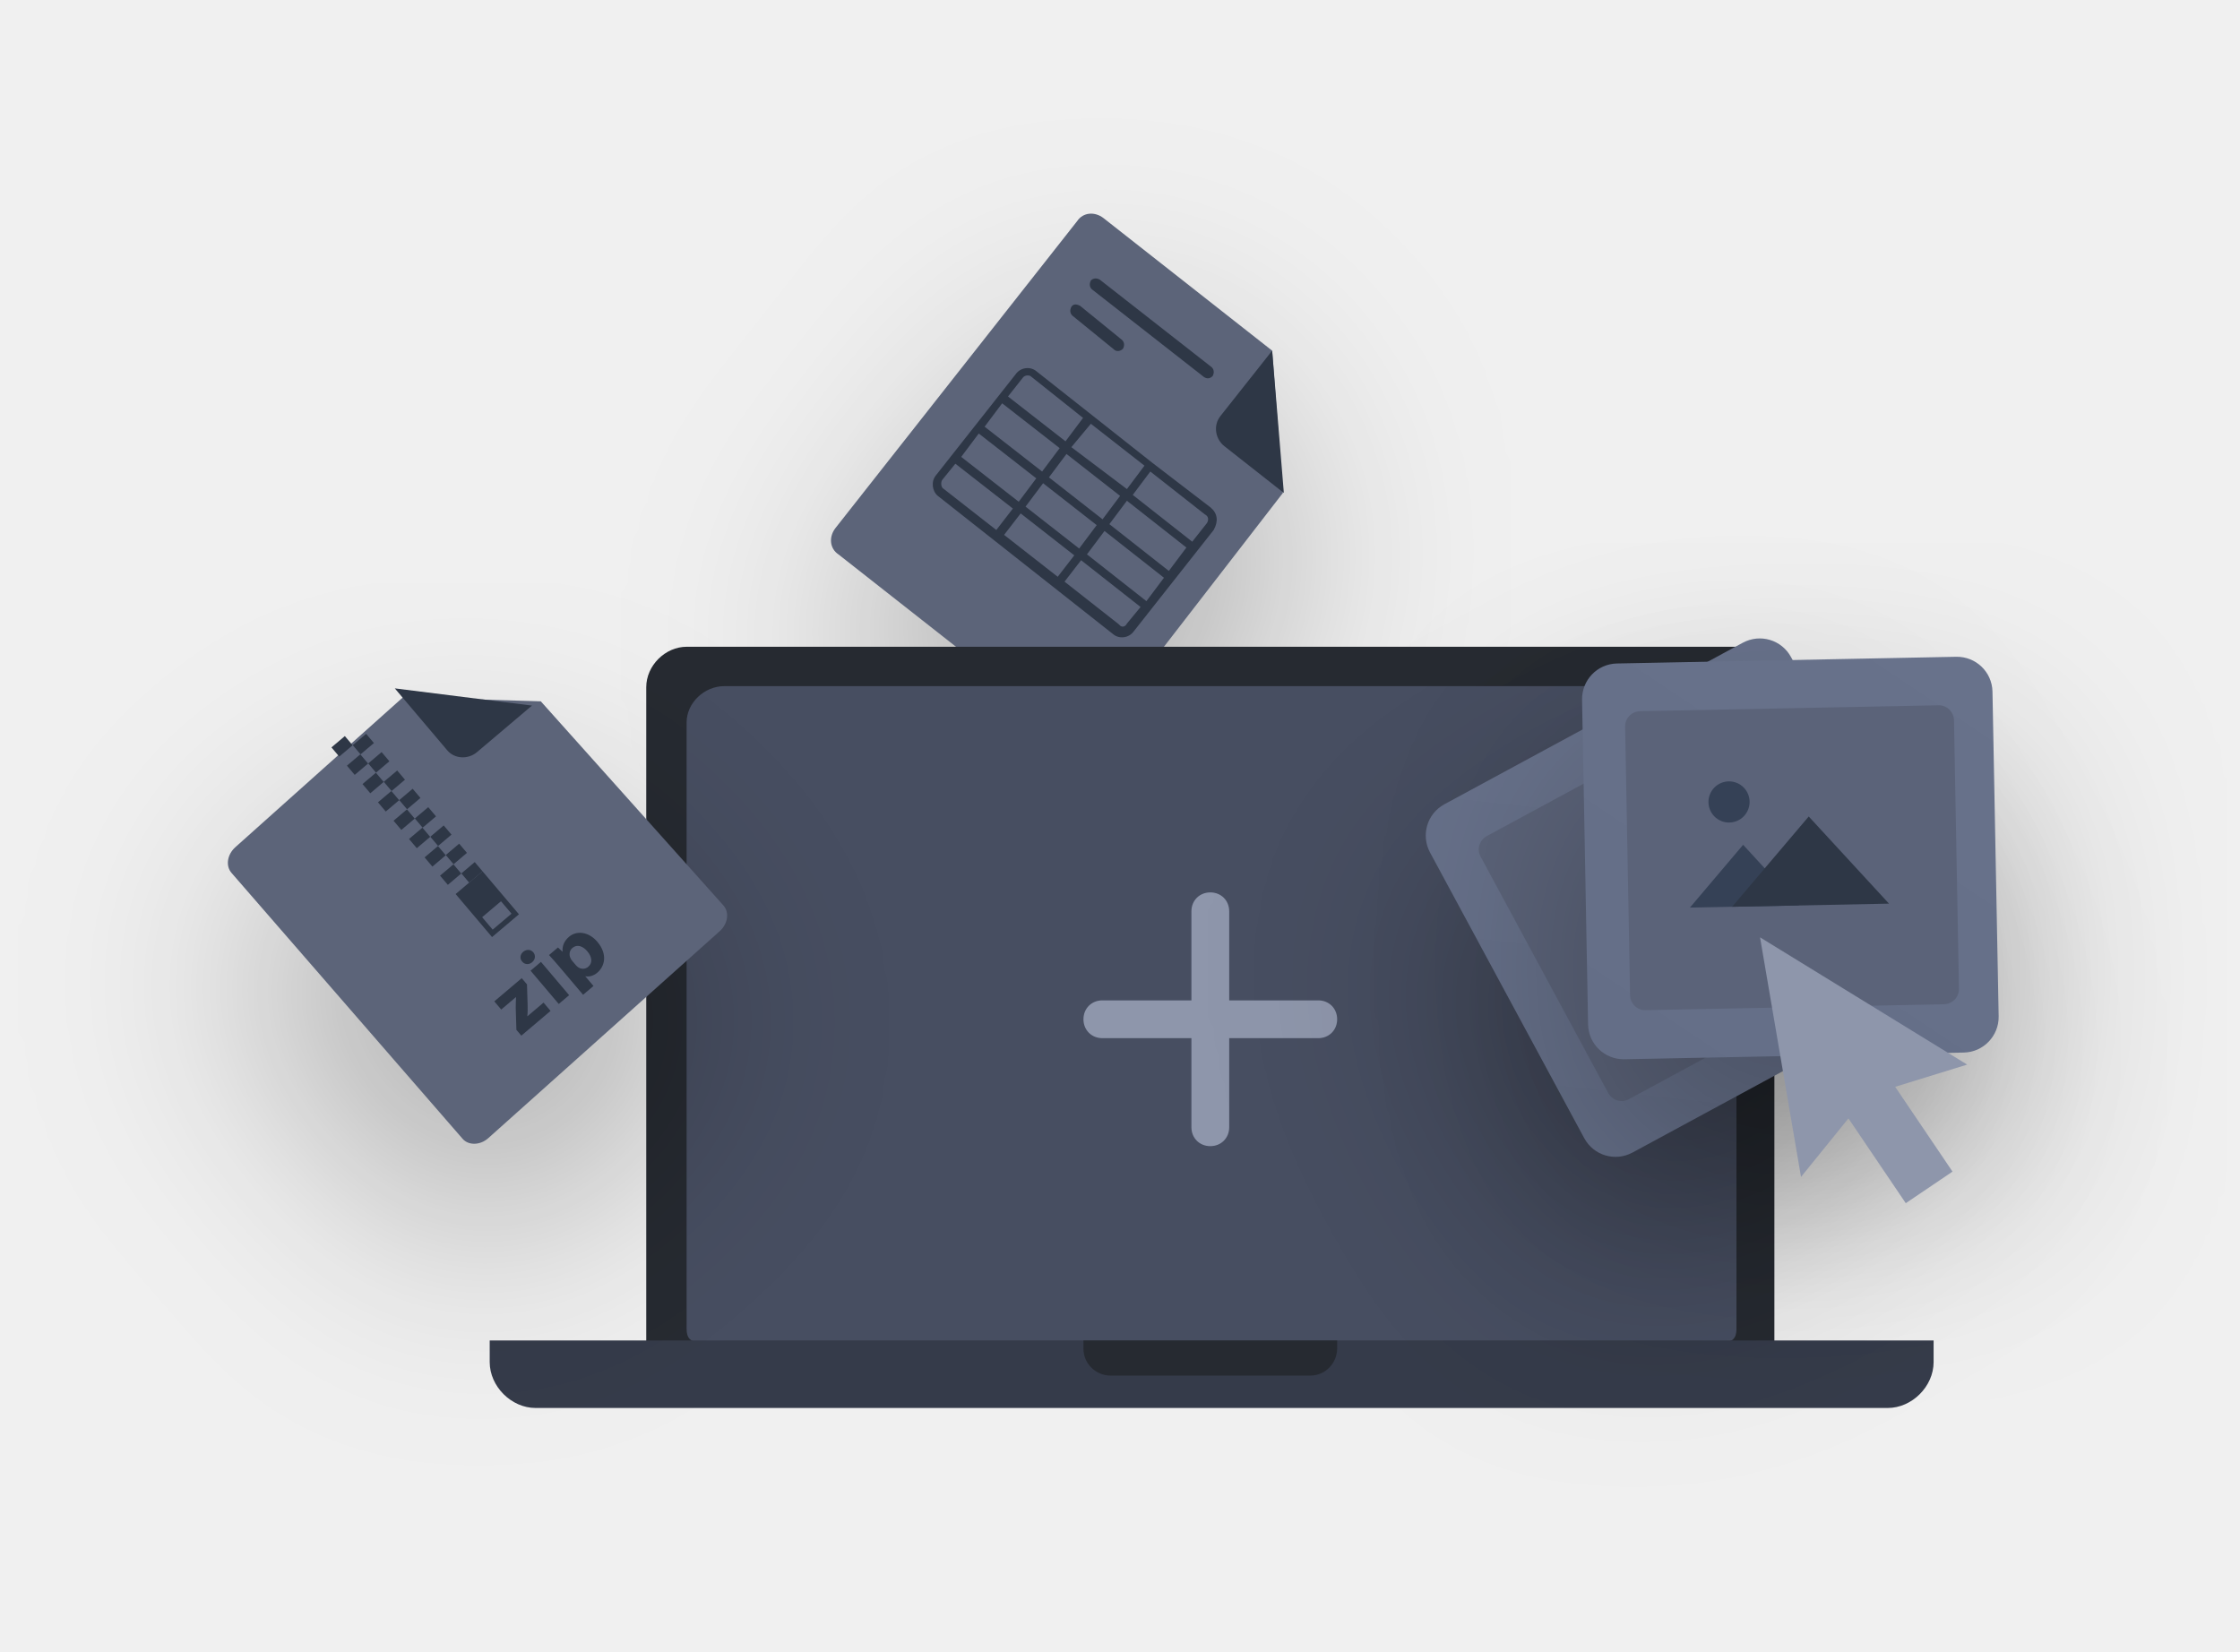
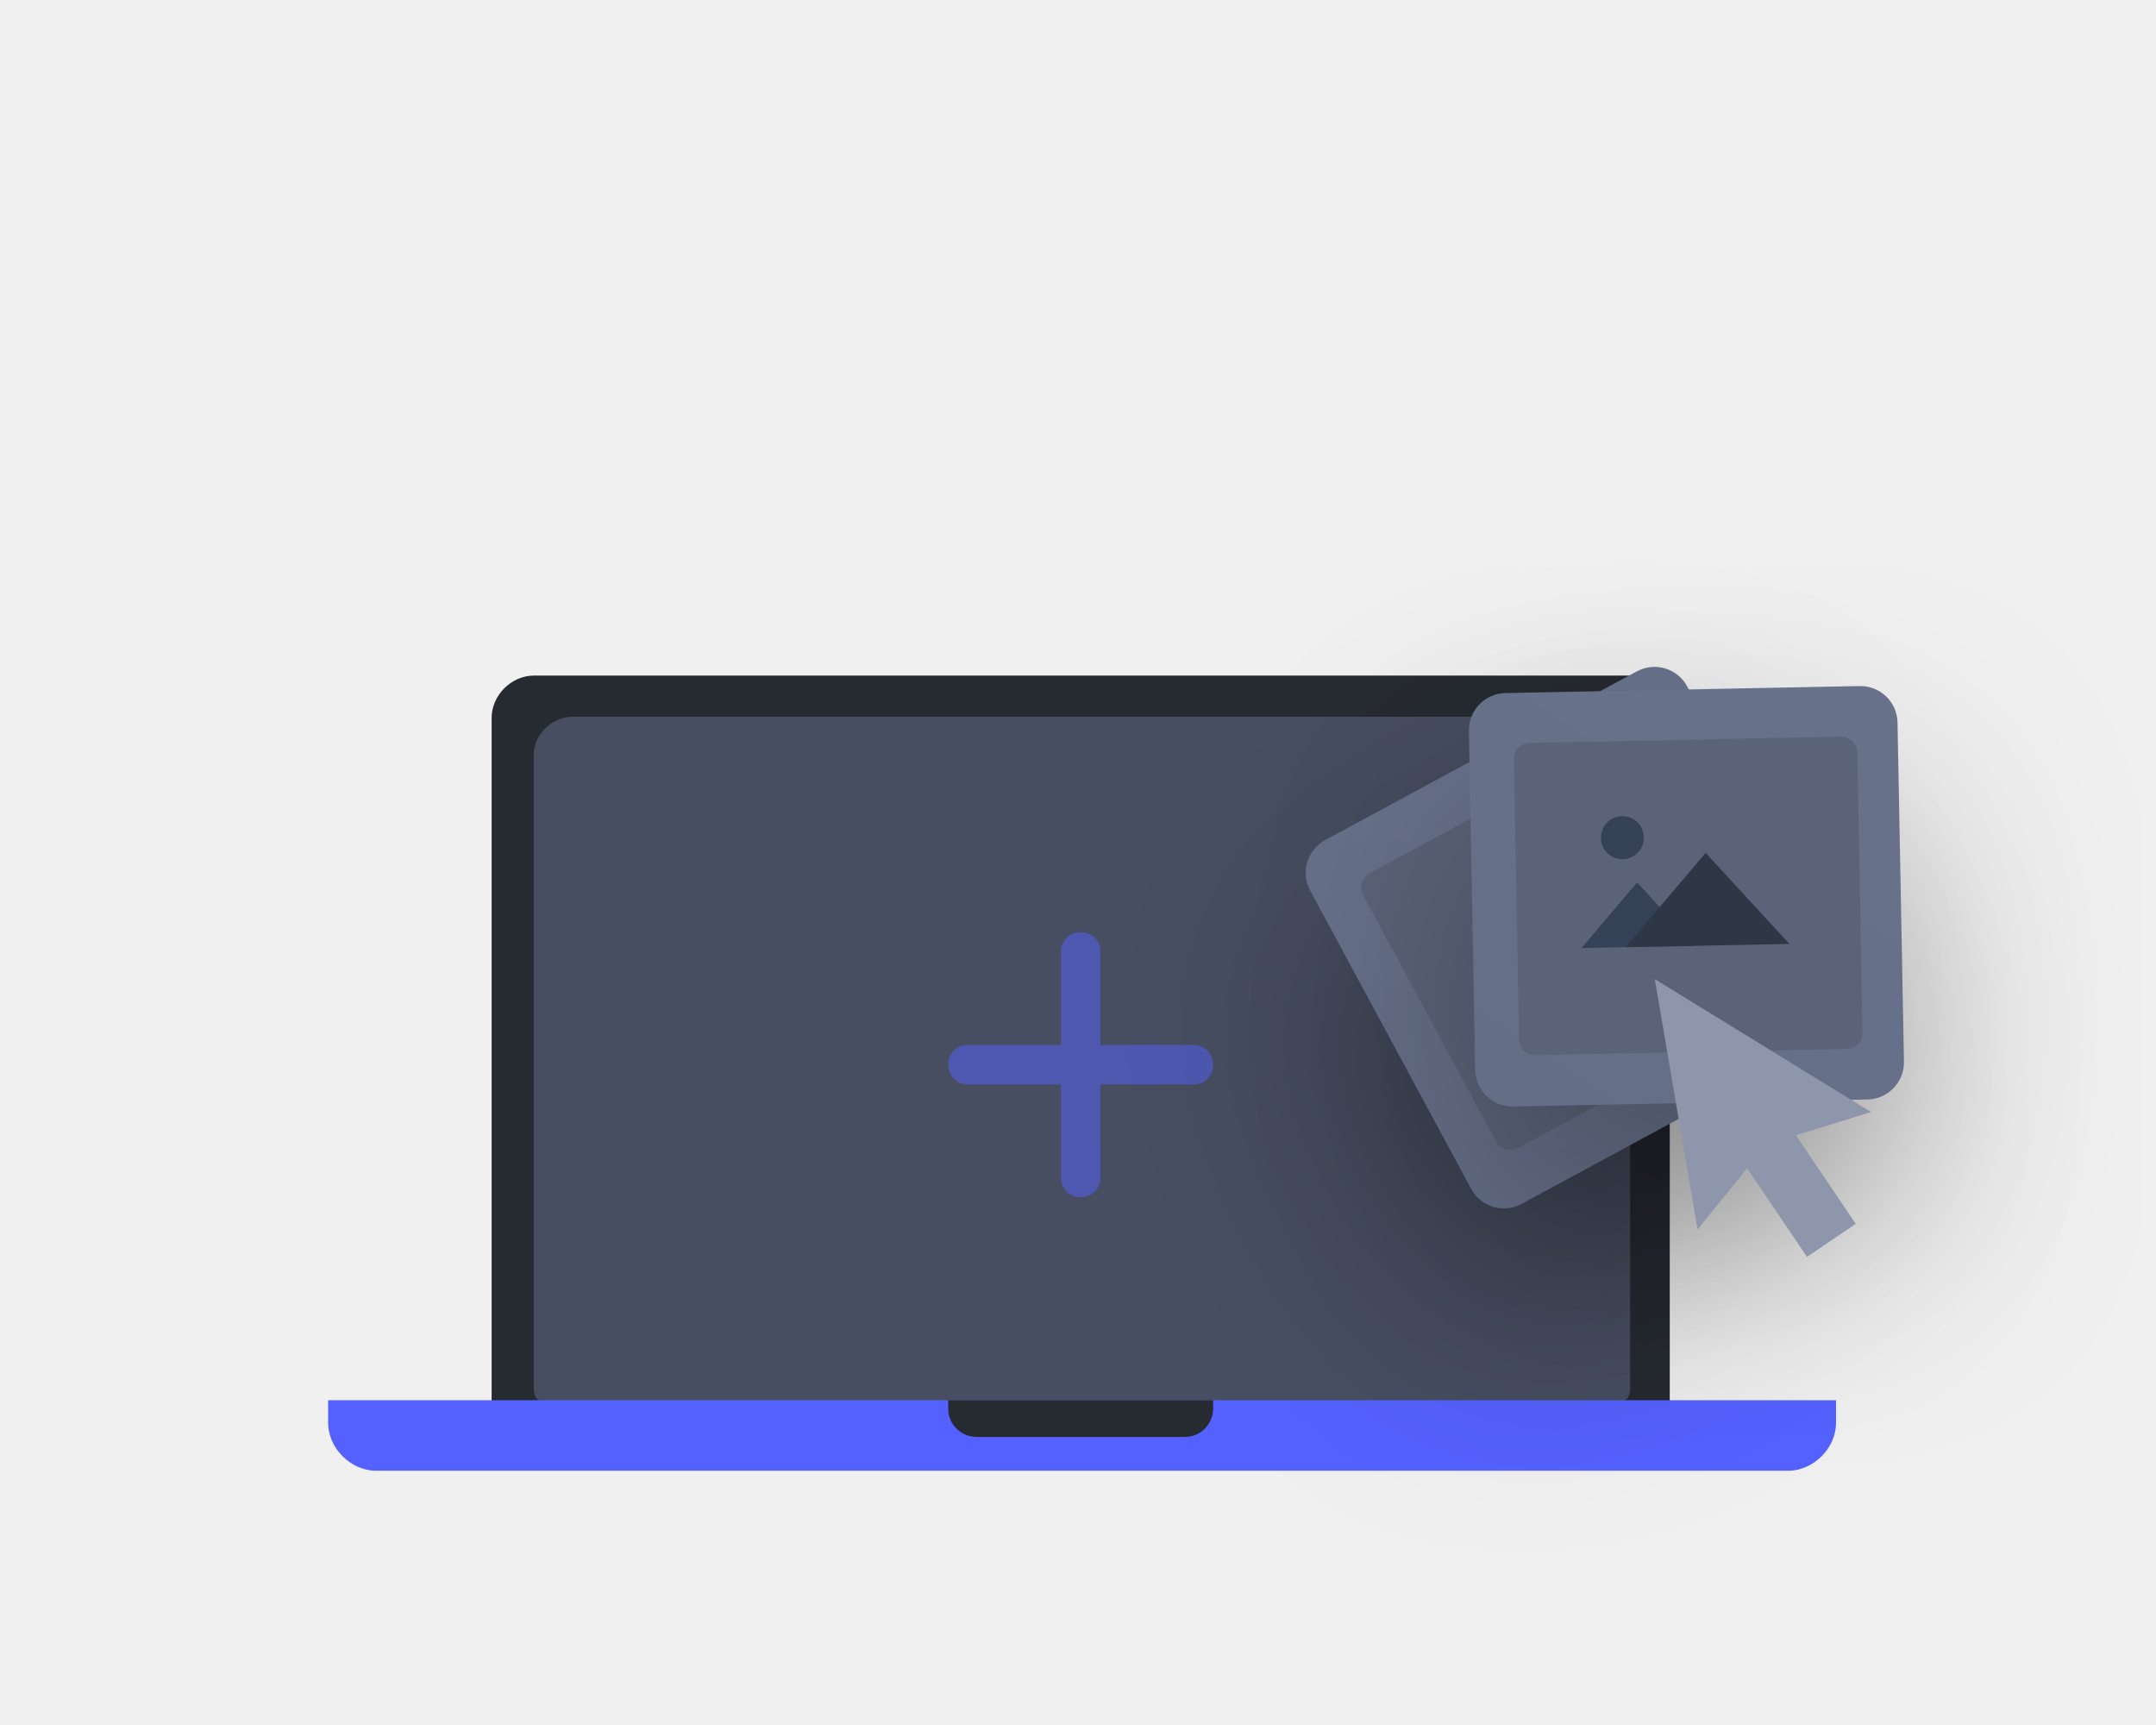
- <svg xmlns="http://www.w3.org/2000/svg" width="217" height="160" viewBox="0 0 217 160" fill="none">
+ <svg xmlns="http://www.w3.org/2000/svg" width="200" height="160" viewBox="0 0 200 160" fill="none">
+   <path d="M151.232 62.663H49.527C47.435 62.663 45.605 64.493 45.605 66.586V132.232C45.605 134.324 47.435 133.54 49.527 133.54H150.971C153.062 133.54 154.893 134.324 154.893 132.232V66.586C155.154 64.493 153.324 62.663 151.232 62.663Z" fill="#262A31" />
+   <path d="M147.814 66.478H53.164C51.218 66.478 49.515 68.117 49.515 69.99V128.759C49.515 130.632 51.218 129.929 53.164 129.929H147.571C149.518 129.929 151.221 130.632 151.221 128.759V69.99C151.464 68.117 149.761 66.478 147.814 66.478Z" fill="#474E61" />
+   <path d="M170.318 129.878V131.97C170.318 134.324 168.227 136.416 165.874 136.416H34.885C32.532 136.416 30.44 134.324 30.44 131.97V129.878H170.318Z" fill="#5561FF" />
+   <path d="M112.537 129.878V130.663C112.537 131.97 111.491 133.278 109.922 133.278H90.575C89.267 133.278 87.96 132.232 87.96 130.663V129.878H112.537Z" fill="#262A31" />
+   <path d="M110.707 96.924H102.079V88.294C102.079 87.248 101.295 86.463 100.249 86.463C99.203 86.463 98.418 87.248 98.418 88.294V96.924H89.79C88.745 96.924 87.96 97.709 87.96 98.755C87.96 99.801 88.745 100.586 89.79 100.586H98.418V109.217C98.418 110.263 99.203 111.048 100.249 111.048C101.295 111.048 102.079 110.263 102.079 109.217V100.586H110.707C111.753 100.586 112.537 99.801 112.537 98.755C112.537 97.709 111.753 96.924 110.707 96.924Z" fill="#5561FF" opacity="0.5" />
  <g filter="url(#filter0_d_2326_10201)">
-     <path d="M124.279 47.762L106.243 71.086C105.677 71.936 104.543 72.03 103.694 71.369L81.22 53.711C80.37 53.144 80.275 52.011 80.936 51.161L104.355 21.416C104.921 20.567 106.054 20.472 106.904 21.133L123.24 33.975L124.279 47.762Z" fill="#5C6479" />
+     <path d="M170.064 96.016L141.14 111.673C139.468 112.569 137.393 111.963 136.48 110.288L121.532 82.592C120.638 80.919 121.243 78.842 122.918 77.927L151.841 62.27C153.513 61.374 155.588 61.98 156.501 63.655L171.468 91.353C172.362 93.026 171.736 95.12 170.064 96.016Z" fill="url(#paint0_linear_2326_10201)" />
  </g>
-   <path d="M116.63 36.525L105.771 28.027C105.582 27.838 105.488 27.555 105.677 27.177C105.865 26.988 106.149 26.893 106.526 27.082L117.386 35.581C117.575 35.77 117.669 36.053 117.48 36.431C117.197 36.714 116.914 36.714 116.63 36.525Z" fill="#2E3746" />
-   <path d="M107.943 33.881L103.882 30.576C103.694 30.387 103.599 30.104 103.788 29.726C103.977 29.443 104.26 29.443 104.638 29.632L108.698 32.937C108.887 33.126 108.982 33.409 108.793 33.787C108.509 34.07 108.132 34.07 107.943 33.881Z" fill="#2E3746" />
-   <path d="M123.24 33.976L118.235 40.302C117.48 41.247 117.763 42.569 118.613 43.23L124.373 47.762" fill="#2E3746" />
-   <path d="M117.291 49.179L111.626 44.835L105.771 40.208L100.389 35.959C99.822 35.486 98.878 35.581 98.406 36.242L90.662 46.062C90.19 46.629 90.285 47.573 90.851 48.045L107.848 61.454C108.415 61.926 109.359 61.832 109.831 61.171L117.575 51.35C118.047 50.501 117.952 49.745 117.291 49.179ZM99.35 49.084L101.05 46.818L106.243 50.878L104.543 53.145L99.35 49.084ZM104.071 53.806L102.466 55.883L97.272 51.823L98.878 49.745L104.071 53.806ZM108.509 48.045L106.81 50.312L101.616 46.251L103.316 43.985L108.509 48.045ZM103.788 43.324L105.677 41.058L110.87 45.118L109.17 47.385L103.788 43.324ZM113.231 55.316L107.471 50.784L109.17 48.518L114.931 53.05L113.231 55.316ZM100.955 45.685L95.384 41.341L97.084 39.075L102.655 43.419L100.955 45.685ZM94.817 42.002L100.389 46.346L98.689 48.612L93.118 44.268L94.817 42.002ZM106.999 51.445L112.759 55.977L111.059 58.244L105.299 53.711L106.999 51.445ZM116.914 50.69L115.497 52.484L109.737 47.951L111.437 45.685L116.725 49.84C117.102 50.029 117.102 50.406 116.914 50.69ZM99.822 36.431L104.921 40.491L103.221 42.758L97.65 38.414L99.067 36.62C99.255 36.336 99.633 36.336 99.822 36.431ZM91.323 46.44L92.551 44.929L98.122 49.273L96.517 51.35L91.323 47.29C91.135 47.101 91.135 46.629 91.323 46.44ZM108.415 60.51L103.127 56.355L104.732 54.278L110.492 58.81L109.17 60.416C108.982 60.793 108.604 60.793 108.415 60.51Z" fill="#2E3746" />
-   <path d="M168.232 62.663H66.527C64.435 62.663 62.605 64.493 62.605 66.586V132.232C62.605 134.324 64.435 133.54 66.527 133.54H167.971C170.062 133.54 171.893 134.324 171.893 132.232V66.586C172.154 64.493 170.324 62.663 168.232 62.663Z" fill="#262A31" />
-   <path d="M164.814 66.478H70.165C68.218 66.478 66.515 68.117 66.515 69.99V128.759C66.515 130.632 68.218 129.929 70.165 129.929H164.571C166.518 129.929 168.221 130.632 168.221 128.759V69.99C168.464 68.117 166.761 66.478 164.814 66.478Z" fill="#474E61" />
-   <path d="M187.318 129.878V131.97C187.318 134.324 185.227 136.416 182.874 136.416H51.885C49.532 136.416 47.44 134.324 47.44 131.97V129.878H187.318Z" fill="#353B4A" />
-   <path d="M129.537 129.878V130.663C129.537 131.97 128.491 133.278 126.922 133.278H107.575C106.268 133.278 104.96 132.232 104.96 130.663V129.878H129.537Z" fill="#262A31" />
-   <path d="M127.707 96.924H119.079V88.294C119.079 87.248 118.295 86.463 117.249 86.463C116.203 86.463 115.419 87.248 115.419 88.294V96.924H106.791C105.745 96.924 104.96 97.709 104.96 98.755C104.96 99.801 105.745 100.586 106.791 100.586H115.419V109.217C115.419 110.263 116.203 111.048 117.249 111.048C118.295 111.048 119.079 110.263 119.079 109.217V100.586H127.707C128.753 100.586 129.537 99.801 129.537 98.755C129.537 97.709 128.753 96.924 127.707 96.924Z" fill="#8E96AB" />
+   <path d="M166.225 92.735L140.794 106.5C140.082 106.893 139.189 106.616 138.797 105.904L126.438 83.003C126.046 82.29 126.323 81.396 127.035 81.004L152.466 67.238C153.178 66.846 154.071 67.122 154.463 67.835L166.821 90.736C167.213 91.449 166.937 92.343 166.225 92.735Z" fill="#5B6379" />
+   <path d="M149.339 90.673L140.054 95.696L141.845 87.929L149.339 90.673Z" fill="#474E61" />
+   <path d="M157.015 86.513L143.65 93.756L146.235 82.576L157.015 86.513Z" fill="#2E3746" />
+   <path d="M138.507 86.848C139.6 86.97 140.586 86.181 140.708 85.087C140.83 83.992 140.043 83.006 138.949 82.884C137.856 82.762 136.871 83.55 136.748 84.645C136.626 85.739 137.414 86.726 138.507 86.848Z" fill="#474E61" />
  <g filter="url(#filter1_d_2326_10201)">
-     <path d="M187.064 96.016L158.14 111.673C156.468 112.569 154.393 111.963 153.48 110.288L138.532 82.592C137.638 80.919 138.243 78.842 139.918 77.927L168.841 62.27C170.513 61.374 172.588 61.98 173.501 63.655L188.468 91.353C189.362 93.026 188.736 95.12 187.064 96.016Z" fill="url(#paint0_linear_2326_10201)" />
+     <path d="M173.234 101.979L140.35 102.629C138.454 102.658 136.888 101.169 136.845 99.261L136.262 67.795C136.235 65.897 137.725 64.329 139.632 64.284L172.516 63.634C174.412 63.605 175.978 65.094 176.021 67.002L176.62 98.479C176.647 100.376 175.13 101.95 173.234 101.979Z" fill="url(#paint1_linear_2326_10201)" />
  </g>
-   <path d="M183.225 92.735L157.794 106.5C157.082 106.893 156.189 106.616 155.797 105.904L143.438 83.003C143.046 82.29 143.323 81.396 144.035 81.004L169.466 67.238C170.178 66.846 171.071 67.122 171.463 67.835L183.821 90.736C184.213 91.449 183.937 92.343 183.225 92.735Z" fill="#5B6379" />
-   <path d="M166.339 90.673L157.054 95.696L158.845 87.929L166.339 90.673Z" fill="#474E61" />
-   <path d="M174.015 86.513L160.65 93.756L163.235 82.576L174.015 86.513Z" fill="#2E3746" />
-   <path d="M155.507 86.848C156.6 86.97 157.586 86.181 157.708 85.087C157.83 83.992 157.043 83.006 155.949 82.884C154.856 82.762 153.871 83.55 153.748 84.645C153.626 85.739 154.414 86.726 155.507 86.848Z" fill="#474E61" />
-   <g filter="url(#filter2_d_2326_10201)">
-     <path d="M190.234 101.979L157.35 102.629C155.454 102.658 153.888 101.169 153.845 99.261L153.262 67.795C153.235 65.897 154.725 64.329 156.632 64.284L189.516 63.634C191.412 63.605 192.978 65.094 193.021 67.002L193.62 98.479C193.647 100.376 192.13 101.95 190.234 101.979Z" fill="url(#paint1_linear_2326_10201)" />
-   </g>
-   <path d="M188.327 97.302L159.415 97.873C158.602 97.895 157.936 97.24 157.914 96.427L157.434 70.408C157.412 69.595 158.068 68.928 158.88 68.905L187.792 68.335C188.605 68.312 189.271 68.968 189.293 69.781L189.774 95.799C189.795 96.612 189.14 97.28 188.327 97.302Z" fill="#5B6379" />
-   <path d="M174.267 87.727L163.712 87.933L168.865 81.851L174.267 87.727Z" fill="#354156" />
-   <path d="M182.996 87.551L167.797 87.858L175.221 79.108L182.996 87.551Z" fill="#2E3746" />
-   <path d="M166.395 79.36C167.31 79.97 168.548 79.721 169.158 78.804C169.769 77.888 169.521 76.65 168.606 76.04C167.69 75.43 166.453 75.679 165.842 76.596C165.232 77.513 165.479 78.75 166.395 79.36Z" fill="#354156" />
-   <path d="M190.569 103.147L183.594 105.298L189.149 113.514L184.622 116.575L179.067 108.359L174.473 114.031L170.503 90.816L190.569 103.147Z" fill="#8E96AB" />
-   <g filter="url(#filter3_d_2326_10201)">
-     <path d="M52.39 67.95L70.09 87.735C70.685 88.42 70.502 89.524 69.717 90.226L47.299 110.275C46.514 110.978 45.385 110.992 44.817 110.339L22.427 84.572C21.832 83.888 22.015 82.784 22.8 82.082L39.042 67.556L52.39 67.95Z" fill="#5C6479" />
-   </g>
-   <path d="M38.247 66.695L43.332 72.701C44.046 73.545 45.36 73.591 46.204 72.877L51.535 68.363" fill="#2E3746" />
-   <g clip-path="url(#clip0_2326_10201)">
-     <path d="M33.407 71.317L32.11 72.414L32.864 73.305L34.161 72.208L33.407 71.317Z" fill="#2E3746" />
-     <path d="M35.47 71.1L34.174 72.197L34.928 73.088L36.224 71.991L35.47 71.1Z" fill="#2E3746" />
-     <path d="M34.905 73.086L33.608 74.184L34.363 75.075L35.659 73.978L34.905 73.086Z" fill="#2E3746" />
-     <path d="M36.968 72.869L35.672 73.967L36.426 74.858L37.723 73.76L36.968 72.869Z" fill="#2E3746" />
-     <path d="M36.414 74.869L35.117 75.966L35.872 76.858L37.168 75.76L36.414 74.869Z" fill="#2E3746" />
-     <path d="M38.477 74.652L37.181 75.749L37.935 76.64L39.232 75.543L38.477 74.652Z" fill="#2E3746" />
-     <path d="M37.912 76.638L36.616 77.736L37.37 78.627L38.667 77.53L37.912 76.638Z" fill="#2E3746" />
-     <path d="M39.976 76.421L38.679 77.519L39.434 78.41L40.73 77.312L39.976 76.421Z" fill="#2E3746" />
-     <path d="M39.421 78.421L38.125 79.518L38.879 80.41L40.176 79.312L39.421 78.421Z" fill="#2E3746" />
-     <path d="M41.485 78.204L40.188 79.301L40.943 80.192L42.239 79.095L41.485 78.204Z" fill="#2E3746" />
-     <path d="M40.92 80.191L39.623 81.288L40.378 82.179L41.674 81.082L40.92 80.191Z" fill="#2E3746" />
-     <path d="M42.983 79.974L41.687 81.071L42.441 81.962L43.738 80.865L42.983 79.974Z" fill="#2E3746" />
-     <path d="M42.429 81.973L41.132 83.07L41.887 83.962L43.183 82.864L42.429 81.973Z" fill="#2E3746" />
-     <path d="M44.481 81.743L43.185 82.841L43.94 83.732L45.236 82.634L44.481 81.743Z" fill="#2E3746" />
-     <path d="M43.927 83.743L42.63 84.84L43.385 85.731L44.681 84.634L43.927 83.743Z" fill="#2E3746" />
-     <path d="M45.99 83.526L44.694 84.623L45.449 85.514L46.745 84.417L45.99 83.526Z" fill="#2E3746" />
-     <path d="M44.139 86.623L47.667 90.79L50.273 88.584L46.745 84.417L44.139 86.623ZM49.553 88.525L47.728 90.07L46.708 88.865L48.533 87.32L49.553 88.525Z" fill="#2E3746" />
-     <path d="M50.026 99.778L49.962 97.634C49.97 97.261 49.97 96.981 49.989 96.62L49.978 96.608L48.556 97.812L47.886 97.021L50.542 94.772L51.052 95.375L51.114 97.413C51.118 97.775 51.125 98.115 51.085 98.45L51.095 98.463L52.656 97.141L53.336 97.945L50.504 100.343L50.026 99.778Z" fill="#2E3746" />
-     <path d="M51.665 92.27C51.899 92.546 51.876 92.953 51.549 93.231C51.234 93.497 50.829 93.452 50.595 93.176C50.338 92.898 50.361 92.491 50.688 92.214C51.026 91.949 51.421 91.981 51.665 92.27ZM54.129 97.273L51.398 94.048L52.405 93.195L55.136 96.421L54.129 97.273Z" fill="#2E3746" />
-     <path d="M54.125 93.593C53.763 93.166 53.443 92.812 53.185 92.534L54.054 91.799L54.487 92.208L54.499 92.198C54.452 91.656 54.657 91.159 55.136 90.754C55.84 90.157 57.003 90.229 57.875 91.258C58.873 92.438 58.598 93.619 57.868 94.237C57.478 94.567 57.038 94.66 56.717 94.587L56.704 94.598L58.065 96.204L57.058 97.057L54.125 93.593ZM55.78 93.506C55.843 93.581 55.92 93.646 55.986 93.698C56.282 93.921 56.691 93.919 56.981 93.674C57.422 93.301 57.365 92.724 56.898 92.171C56.462 91.657 55.906 91.46 55.453 91.843C55.163 92.088 55.092 92.515 55.284 92.869C55.314 92.93 55.355 93.004 55.408 93.066L55.78 93.506Z" fill="#2E3746" />
-   </g>
+   <path d="M171.327 97.302L142.415 97.873C141.602 97.895 140.936 97.24 140.914 96.427L140.434 70.408C140.412 69.595 141.068 68.928 141.88 68.905L170.792 68.335C171.605 68.312 172.271 68.968 172.293 69.781L172.774 95.799C172.795 96.612 172.14 97.28 171.327 97.302Z" fill="#5B6379" />
+   <path d="M157.267 87.727L146.712 87.933L151.865 81.851L157.267 87.727Z" fill="#354156" />
+   <path d="M165.996 87.551L150.797 87.858L158.221 79.108L165.996 87.551Z" fill="#2E3746" />
+   <path d="M149.395 79.36C150.31 79.97 151.548 79.721 152.158 78.804C152.769 77.888 152.521 76.65 151.606 76.04C150.69 75.43 149.453 75.679 148.842 76.596C148.232 77.513 148.479 78.75 149.395 79.36Z" fill="#354156" />
+   <path d="M173.569 103.147L166.594 105.298L172.149 113.514L167.622 116.575L162.067 108.359L157.473 114.031L153.503 90.816L173.569 103.147Z" fill="#8E96AB" />
  <defs>
-     <filter id="filter0_d_2326_10201" x="58.503" y="9.699" width="87.776" height="95.103" filterUnits="userSpaceOnUse" color-interpolation-filters="sRGB">
+     <filter id="filter0_d_2326_10201" x="99.12" y="50.857" width="94.755" height="94.229" filterUnits="userSpaceOnUse" color-interpolation-filters="sRGB">
      <feFlood flood-opacity="0" result="BackgroundImageFix" />
      <feColorMatrix in="SourceAlpha" type="matrix" values="0 0 0 0 0 0 0 0 0 0 0 0 0 0 0 0 0 0 127 0" result="hardAlpha" />
      <feOffset dy="11" />
      <feGaussianBlur stdDeviation="11" />
      <feColorMatrix type="matrix" values="0 0 0 0 0 0 0 0 0 0 0 0 0 0 0 0 0 0 0.27 0" />
      <feBlend mode="normal" in2="BackgroundImageFix" result="effect1_dropShadow_2326_10201" />
      <feBlend mode="normal" in="SourceGraphic" in2="effect1_dropShadow_2326_10201" result="shape" />
    </filter>
-     <filter id="filter1_d_2326_10201" x="116.12" y="50.857" width="94.755" height="94.229" filterUnits="userSpaceOnUse" color-interpolation-filters="sRGB">
+     <filter id="filter1_d_2326_10201" x="114.261" y="52.633" width="84.359" height="82.996" filterUnits="userSpaceOnUse" color-interpolation-filters="sRGB">
      <feFlood flood-opacity="0" result="BackgroundImageFix" />
      <feColorMatrix in="SourceAlpha" type="matrix" values="0 0 0 0 0 0 0 0 0 0 0 0 0 0 0 0 0 0 127 0" result="hardAlpha" />
      <feOffset dy="11" />
      <feGaussianBlur stdDeviation="11" />
      <feColorMatrix type="matrix" values="0 0 0 0 0 0 0 0 0 0 0 0 0 0 0 0 0 0 0.27 0" />
      <feBlend mode="normal" in2="BackgroundImageFix" result="effect1_dropShadow_2326_10201" />
      <feBlend mode="normal" in="SourceGraphic" in2="effect1_dropShadow_2326_10201" result="shape" />
    </filter>
-     <filter id="filter2_d_2326_10201" x="131.261" y="52.633" width="84.359" height="82.996" filterUnits="userSpaceOnUse" color-interpolation-filters="sRGB">
-       <feFlood flood-opacity="0" result="BackgroundImageFix" />
-       <feColorMatrix in="SourceAlpha" type="matrix" values="0 0 0 0 0 0 0 0 0 0 0 0 0 0 0 0 0 0 127 0" result="hardAlpha" />
-       <feOffset dy="11" />
-       <feGaussianBlur stdDeviation="11" />
-       <feColorMatrix type="matrix" values="0 0 0 0 0 0 0 0 0 0 0 0 0 0 0 0 0 0 0.27 0" />
-       <feBlend mode="normal" in2="BackgroundImageFix" result="effect1_dropShadow_2326_10201" />
-       <feBlend mode="normal" in="SourceGraphic" in2="effect1_dropShadow_2326_10201" result="shape" />
-     </filter>
-     <filter id="filter3_d_2326_10201" x="0.075" y="56.556" width="92.367" height="87.26" filterUnits="userSpaceOnUse" color-interpolation-filters="sRGB">
-       <feFlood flood-opacity="0" result="BackgroundImageFix" />
-       <feColorMatrix in="SourceAlpha" type="matrix" values="0 0 0 0 0 0 0 0 0 0 0 0 0 0 0 0 0 0 127 0" result="hardAlpha" />
-       <feOffset dy="11" />
-       <feGaussianBlur stdDeviation="11" />
-       <feColorMatrix type="matrix" values="0 0 0 0 0 0 0 0 0 0 0 0 0 0 0 0 0 0 0.27 0" />
-       <feBlend mode="normal" in2="BackgroundImageFix" result="effect1_dropShadow_2326_10201" />
-       <feBlend mode="normal" in="SourceGraphic" in2="effect1_dropShadow_2326_10201" result="shape" />
-     </filter>
-     <linearGradient id="paint0_linear_2326_10201" x1="166.469" y1="60.189" x2="160.562" y2="113.119" gradientUnits="userSpaceOnUse">
+     <linearGradient id="paint0_linear_2326_10201" x1="149.469" y1="60.189" x2="143.562" y2="113.119" gradientUnits="userSpaceOnUse">
      <stop stop-color="#68728B" />
      <stop offset="0.996" stop-color="#646E87" />
    </linearGradient>
-     <linearGradient id="paint1_linear_2326_10201" x1="188.362" y1="60.697" x2="158.84" y2="105.025" gradientUnits="userSpaceOnUse">
+     <linearGradient id="paint1_linear_2326_10201" x1="171.362" y1="60.697" x2="141.84" y2="105.025" gradientUnits="userSpaceOnUse">
      <stop stop-color="#68728B" />
      <stop offset="0.996" stop-color="#646E87" />
    </linearGradient>
-     <clipPath id="clip0_2326_10201">
-       <rect width="11.495" height="34.043" fill="white" transform="translate(29.0514 75.0038) rotate(-40.2525)" />
-     </clipPath>
  </defs>
</svg>
